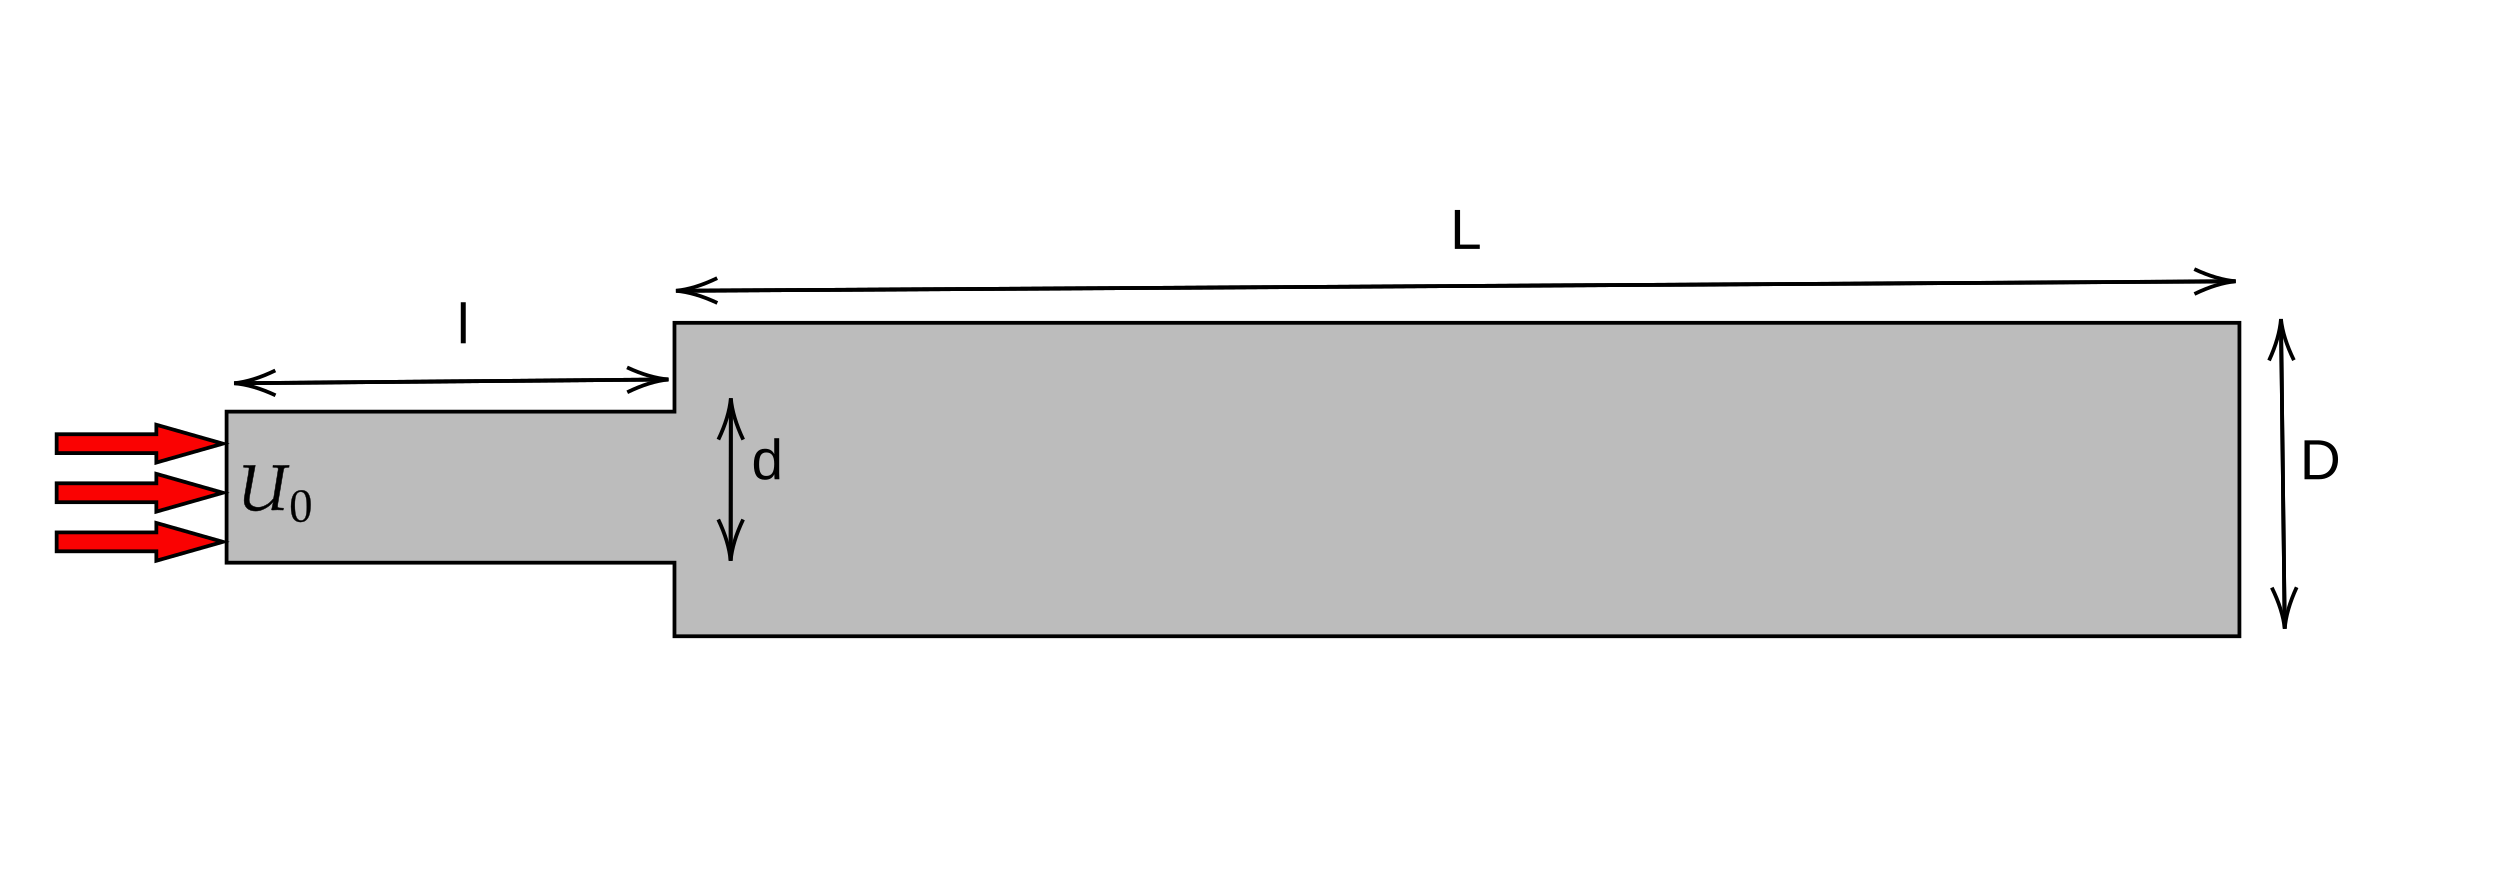
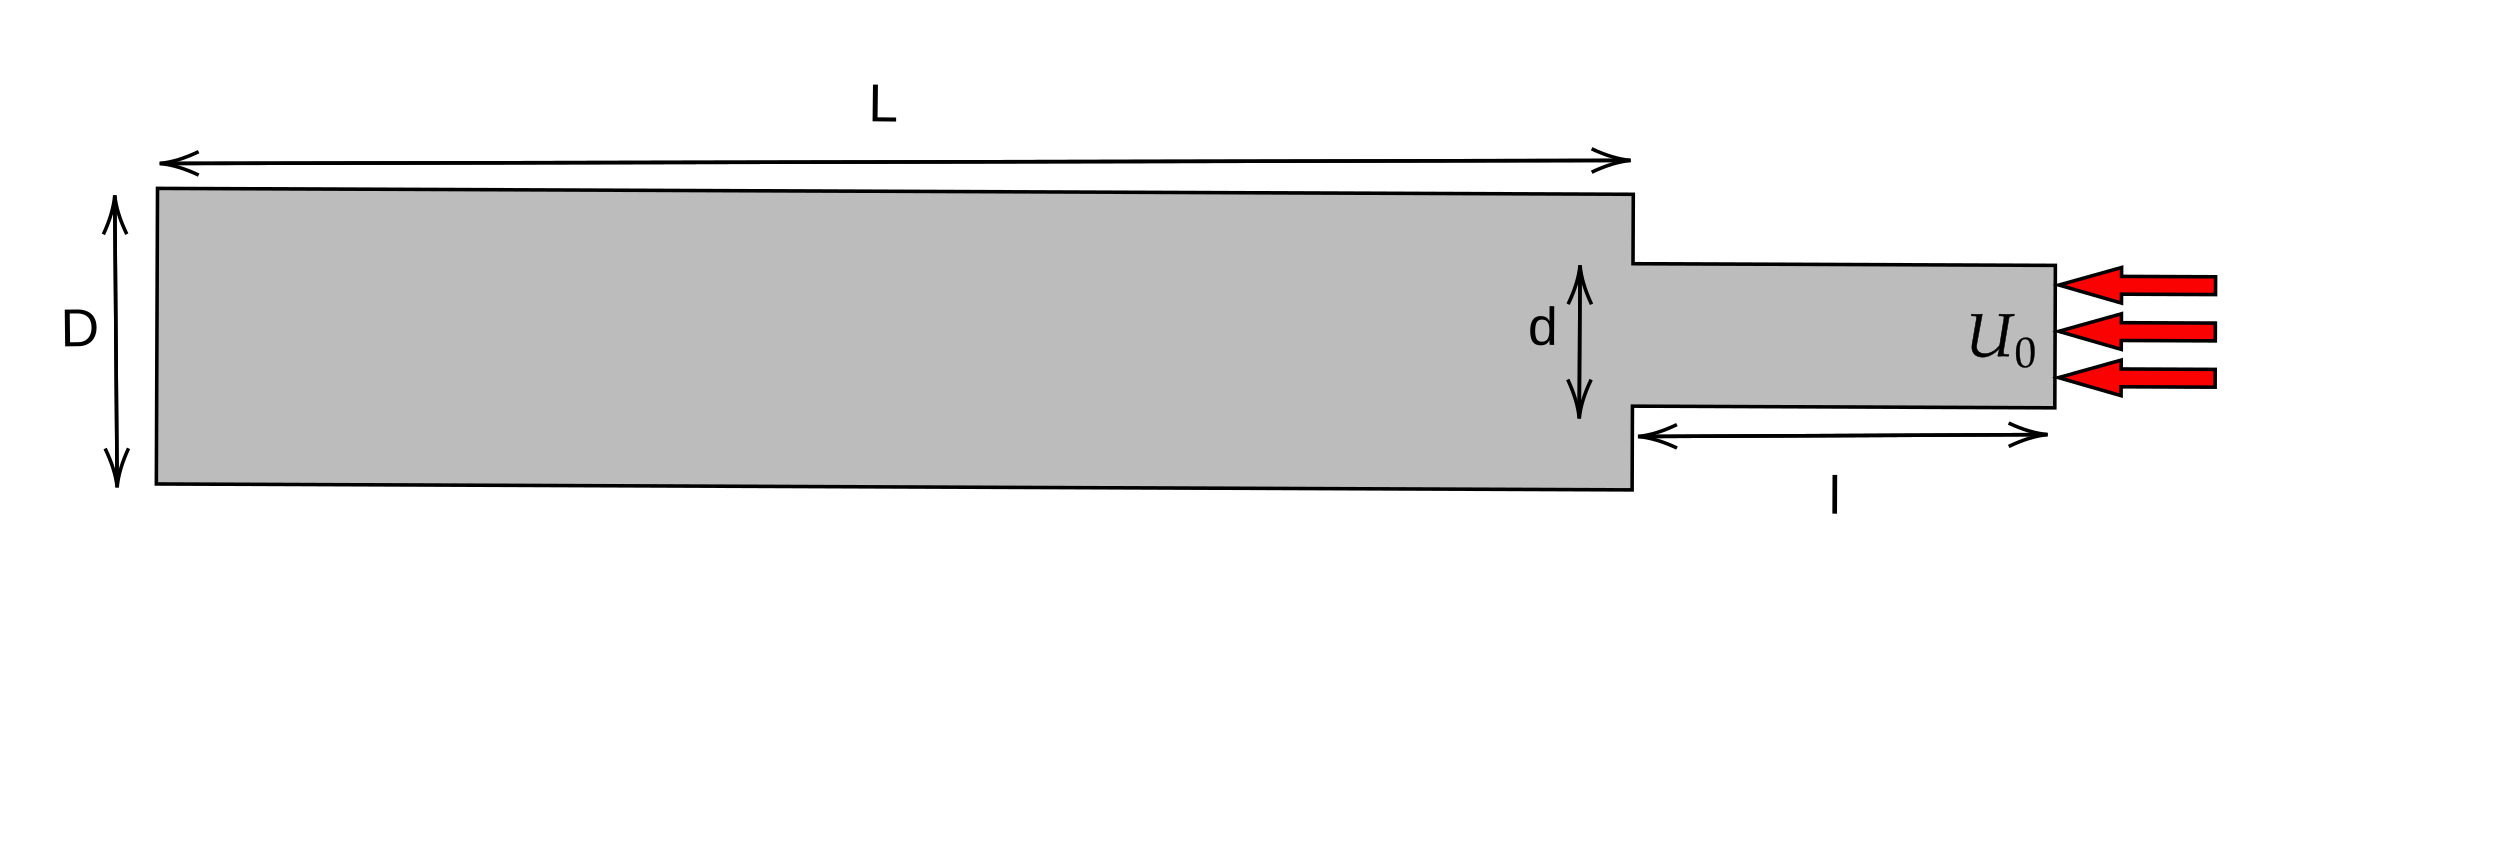
- <svg xmlns="http://www.w3.org/2000/svg" x="0" y="0" width="662" height="237" style="         width:662px;         height:237px;         background: #FFF;         fill: none; ">
+ <svg xmlns="http://www.w3.org/2000/svg" x="0" y="0" width="702" height="237" style="         width:702px;         height:237px;         background: #FFF;         fill: none; ">
  <svg />
-   <svg class="role-diagram-draw-area">
+   <svg class="role-diagram-draw-area" style="overflow: visible;">
    <g class="shapes-region" style="stroke: black; fill: none;">
      <g class="composite-shape">
-         <path class="real" d=" M593,85.48 L593,168.48 L178.6,168.48 L178.6,149 L60,149 L60,109 L178.6,109 L178.6,85.48 L593,85.48 Z" style="stroke-width: 1; stroke: rgb(0, 0, 0); fill: rgb(155, 155, 155); fill-opacity: 0.67;" />
+         <path class="real" d=" M43.9,135.9 L44.23,52.9 L458.63,54.56 L458.55,74.05 L577.15,74.52 L576.99,114.52 L458.39,114.05 L458.3,137.56 L43.9,135.9 Z" style="stroke-width: 1; stroke: rgb(0, 0, 0); fill: rgb(155, 155, 155); fill-opacity: 0.67;" />
      </g>
      <g class="composite-shape">
-         <path class="real" d=" M15,114.98 L41.4,114.98 L41.4,112.48 L59,117.48 L41.4,122.48 L41.4,119.98 L15,119.98 Z" style="stroke-width: 1; stroke: rgb(0, 0, 0); fill: rgb(250, 2, 2); fill-opacity: 1;" />
+         <path class="real" d=" M622.01,108.72 L595.61,108.61 L595.6,111.11 L578.02,106.04 L595.64,101.11 L595.63,103.61 L622.03,103.72 Z" style="stroke-width: 1; stroke: rgb(0, 0, 0); fill: rgb(250, 2, 2); fill-opacity: 1;" />
      </g>
      <g class="composite-shape">
-         <path class="real" d=" M15,127.98 L41.4,127.98 L41.4,125.48 L59,130.48 L41.4,135.48 L41.4,132.98 L15,132.98 Z" style="stroke-width: 1; stroke: rgb(0, 0, 0); fill: rgb(250, 2, 2); fill-opacity: 1;" />
+         <path class="real" d=" M622.06,95.72 L595.66,95.61 L595.65,98.11 L578.08,93.04 L595.7,88.11 L595.69,90.61 L622.08,90.72 Z" style="stroke-width: 1; stroke: rgb(0, 0, 0); fill: rgb(250, 2, 2); fill-opacity: 1;" />
      </g>
      <g class="composite-shape">
-         <path class="real" d=" M15,140.98 L41.4,140.98 L41.4,138.48 L59,143.48 L41.4,148.48 L41.4,145.98 L15,145.98 Z" style="stroke-width: 1; stroke: rgb(0, 0, 0); fill: rgb(250, 2, 2); fill-opacity: 1;" />
+         <path class="real" d=" M622.12,82.72 L595.72,82.61 L595.71,85.11 L578.13,80.04 L595.75,75.11 L595.74,77.61 L622.14,77.72 Z" style="stroke-width: 1; stroke: rgb(0, 0, 0); fill: rgb(250, 2, 2); fill-opacity: 1;" />
      </g>
      <g class="arrow-line">
-         <path class="connection real" stroke-dasharray="" d="  M179,77 L590,74.5" style="stroke: rgb(0, 0, 0); stroke-width: 1; fill: none; fill-opacity: 1;" />
-         <g stroke="#000" transform="matrix(-0.9999813,0.006108614,-0.006108614,-0.9999813,592,74.48438)" style="stroke: rgb(0, 0, 0); stroke-width: 1;">
+         <path class="connection real" stroke-dasharray="" d="  M457.86,45.04 L46.85,45.9" style="stroke: rgb(0, 0, 0); stroke-width: 1; fill: none; fill-opacity: 1;" />
+         <g stroke="#000" transform="matrix(0.9999978,-0.002094394,0.002094394,0.9999978,44.85465,45.90181)" style="stroke: rgb(0, 0, 0); stroke-width: 1;">
          <path d=" M10.93,-3.29 Q4.96,-0.45 0,0 Q4.96,0.45 10.93,3.29" />
        </g>
      </g>
      <g class="arrow-line">
-         <path class="connection real" stroke-dasharray="" d="  M592,74.48 L181,76.99" style="stroke: rgb(0, 0, 0); stroke-width: 1; fill: none; fill-opacity: 1;" />
-         <g stroke="#000" transform="matrix(0.9999813,-0.006108614,0.006108614,0.9999813,179,77)" style="stroke: rgb(0, 0, 0); stroke-width: 1;">
+         <path class="connection real" stroke-dasharray="" d="  M44.85,45.9 L455.86,45.05" style="stroke: rgb(0, 0, 0); stroke-width: 1; fill: none; fill-opacity: 1;" />
+         <g stroke="#000" transform="matrix(-0.9999978,0.002094394,-0.002094394,-0.9999978,457.8614,45.04409)" style="stroke: rgb(0, 0, 0); stroke-width: 1;">
          <path d=" M10.93,-3.29 Q4.96,-0.45 0,0 Q4.96,0.45 10.93,3.29" />
        </g>
      </g>
      <g class="arrow-line">
-         <path class="connection real" stroke-dasharray="" d="  M605,166.48 L604.02,86.48" style="stroke: rgb(0, 0, 0); stroke-width: 1; fill: none; fill-opacity: 1;" />
-         <g stroke="#000" transform="matrix(0.012217,0.9999254,-0.9999254,0.012217,604,84.48438)" style="stroke: rgb(0, 0, 0); stroke-width: 1;">
+         <path class="connection real" stroke-dasharray="" d="  M32.22,54.85 L32.88,134.85" style="stroke: rgb(0, 0, 0); stroke-width: 1; fill: none; fill-opacity: 1;" />
+         <g stroke="#000" transform="matrix(-0.008202955,-0.9999664,0.9999664,-0.008202955,32.89489,136.8537)" style="stroke: rgb(0, 0, 0); stroke-width: 1;">
          <path d=" M10.93,-3.29 Q4.96,-0.45 0,0 Q4.96,0.45 10.93,3.29" />
        </g>
      </g>
      <g class="arrow-line">
-         <path class="connection real" stroke-dasharray="" d="  M604,84.48 L604.98,164.48" style="stroke: rgb(0, 0, 0); stroke-width: 1; fill: none; fill-opacity: 1;" />
-         <g stroke="#000" transform="matrix(-0.012217,-0.9999254,0.9999254,-0.012217,605,166.4844)" style="stroke: rgb(0, 0, 0); stroke-width: 1;">
+         <path class="connection real" stroke-dasharray="" d="  M32.89,136.85 L32.24,56.85" style="stroke: rgb(0, 0, 0); stroke-width: 1; fill: none; fill-opacity: 1;" />
+         <g stroke="#000" transform="matrix(0.008202955,0.9999664,-0.9999664,0.008202955,32.22406,54.85037)" style="stroke: rgb(0, 0, 0); stroke-width: 1;">
          <path d=" M10.93,-3.29 Q4.96,-0.45 0,0 Q4.96,0.45 10.93,3.29" />
        </g>
      </g>
      <g class="arrow-line">
-         <path class="connection real" stroke-dasharray="" d="  M193.47,148.49 L193.52,107.48" style="stroke: rgb(0, 0, 0); stroke-width: 1; fill: none; fill-opacity: 1;" />
-         <g stroke="#000" transform="matrix(-0.00122173,0.9999993,-0.9999993,-0.00122173,193.5271,105.4786)" style="stroke: rgb(0, 0, 0); stroke-width: 1;">
+         <path class="connection real" stroke-dasharray="" d="  M443.68,74.5 L443.46,115.51" style="stroke: rgb(0, 0, 0); stroke-width: 1; fill: none; fill-opacity: 1;" />
+         <g stroke="#000" transform="matrix(0.005235964,-0.9999863,0.9999863,0.005235964,443.4487,117.5074)" style="stroke: rgb(0, 0, 0); stroke-width: 1;">
          <path d=" M10.93,-3.29 Q4.96,-0.45 0,0 Q4.96,0.45 10.93,3.29" />
        </g>
      </g>
      <g class="arrow-line">
-         <path class="connection real" stroke-dasharray="" d="  M193.53,105.48 L193.48,146.49" style="stroke: rgb(0, 0, 0); stroke-width: 1; fill: none; fill-opacity: 1;" />
-         <g stroke="#000" transform="matrix(0.00122173,-0.9999993,0.9999993,0.00122173,193.4729,148.4902)" style="stroke: rgb(0, 0, 0); stroke-width: 1;">
+         <path class="connection real" stroke-dasharray="" d="  M443.45,117.51 L443.67,76.5" style="stroke: rgb(0, 0, 0); stroke-width: 1; fill: none; fill-opacity: 1;" />
+         <g stroke="#000" transform="matrix(-0.005235964,0.9999863,-0.9999863,-0.005235964,443.6756,74.4964)" style="stroke: rgb(0, 0, 0); stroke-width: 1;">
          <path d=" M10.93,-3.29 Q4.96,-0.45 0,0 Q4.96,0.45 10.93,3.29" />
        </g>
      </g>
      <g class="arrow-line">
-         <path class="connection real" stroke-dasharray="" d="  M62,101.48 L175,100.5" style="stroke: rgb(0, 0, 0); stroke-width: 1; fill: none; fill-opacity: 1;" />
-         <g stroke="#000" transform="matrix(-0.9999619,0.008726535,-0.008726535,-0.9999619,177,100.4844)" style="stroke: rgb(0, 0, 0); stroke-width: 1;">
+         <path class="connection real" stroke-dasharray="" d="  M574.96,122.03 L461.96,122.56" style="stroke: rgb(0, 0, 0); stroke-width: 1; fill: none; fill-opacity: 1;" />
+         <g stroke="#000" transform="matrix(0.9999889,-0.004712372,0.004712372,0.9999889,459.9557,122.5679)" style="stroke: rgb(0, 0, 0); stroke-width: 1;">
          <path d=" M10.93,-3.29 Q4.96,-0.45 0,0 Q4.96,0.45 10.93,3.29" />
        </g>
      </g>
      <g class="arrow-line">
-         <path class="connection real" stroke-dasharray="" d="  M177,100.48 L64,101.47" style="stroke: rgb(0, 0, 0); stroke-width: 1; fill: none; fill-opacity: 1;" />
-         <g stroke="#000" transform="matrix(0.9999619,-0.008726535,0.008726535,0.9999619,62,101.4844)" style="stroke: rgb(0, 0, 0); stroke-width: 1;">
+         <path class="connection real" stroke-dasharray="" d="  M459.96,122.57 L572.96,122.04" style="stroke: rgb(0, 0, 0); stroke-width: 1; fill: none; fill-opacity: 1;" />
+         <g stroke="#000" transform="matrix(-0.9999889,0.004712372,-0.004712372,-0.9999889,574.9588,122.0296)" style="stroke: rgb(0, 0, 0); stroke-width: 1;">
          <path d=" M10.93,-3.29 Q4.96,-0.45 0,0 Q4.96,0.45 10.93,3.29" />
        </g>
      </g>
      <g />
    </g>
    <g />
    <g />
    <g />
  </svg>
-   <svg width="660" height="235" style="width:660px;height:235px;font-family:Asana-Math, Asana;background:#FFF;">
-     <g>
+   <svg width="700" height="235" style="width:700px;height:235px;font-family:Asana-Math, Asana;background:#FFF;">
+     <g transform="matrix(1,0.0001745329,-0.0001745329,1,0.01644466,-0.09815425)">
      <g>
        <g>
-           <g transform="matrix(1,0,0,1,715.7812,27.80469)">
-             <path transform="matrix(0.017,0,0,-0.017,0,0)" d="M263 689C108 689 29 566 29 324C29 207 50 106 85 57C120 8 176 -20 238 -20C389 -20 465 110 465 366C465 585 400 689 263 689ZM245 654C342 654 381 556 381 316C381 103 343 15 251 15C154 15 113 116 113 360C113 571 150 654 245 654Z" stroke="rgb(0,0,0)" stroke-opacity="1" stroke-width="8" fill="rgb(0,0,0)" fill-opacity="1" />
-           </g>
-         </g>
-       </g>
-     </g>
-     <g>
-       <g>
-         <g>
-           <g transform="matrix(1,0,0,1,695.7812,77.80469)">
-             <path transform="matrix(0.017,0,0,-0.017,0,0)" d="M263 689C108 689 29 566 29 324C29 207 50 106 85 57C120 8 176 -20 238 -20C389 -20 465 110 465 366C465 585 400 689 263 689ZM245 654C342 654 381 556 381 316C381 103 343 15 251 15C154 15 113 116 113 360C113 571 150 654 245 654Z" stroke="rgb(0,0,0)" stroke-opacity="1" stroke-width="8" fill="rgb(0,0,0)" fill-opacity="1" />
-           </g>
-         </g>
-       </g>
-     </g>
-     <g>
-       <g>
-         <g>
-           <g transform="matrix(1,0,0,1,63,135)">
+           <g transform="matrix(1,0,0,1,552.0469,99.97656)">
            <path transform="matrix(0.017,0,0,-0.017,0,0)" d="M795 664L798 692L782 692L691 689C676 689 655 689 611 690L548 692L545 664L593 662C617 661 628 653 628 634C628 629 628 626 627 622L556 177C508 119 478 93 427 68C389 48 352 39 314 39C229 39 175 84 175 154C175 171 177 187 182 215L270 692L239 691C212 690 192 689 181 689C171 689 151 690 123 691L91 692L88 664L140 662C166 661 174 656 174 639C174 630 171 602 167 581L103 206C99 185 97 160 97 144C97 43 164 -19 276 -19C320 -19 361 -9 409 15C468 44 500 69 552 129C544 83 538 57 525 2L530 -3L552 -3L614 0C618 0 640 -1 672 -2L704 -3L709 25L649 29C626 31 617 37 617 50C617 65 618 70 623 106L708 613C714 651 721 657 759 661Z" stroke="rgb(0,0,0)" stroke-opacity="1" stroke-width="8" fill="rgb(0,0,0)" fill-opacity="1" />
          </g>
        </g>
        <g>
          <g>
            <g>
              <g>
-                 <g transform="matrix(1,0,0,1,76.71875,138.0094)">
+                 <g transform="matrix(1,0,0,1,565.7656,102.9859)">
                  <path transform="matrix(0.0119,0,0,-0.0119,0,0)" d="M263 689C108 689 29 566 29 324C29 207 50 106 85 57C120 8 176 -20 238 -20C389 -20 465 110 465 366C465 585 400 689 263 689ZM245 654C342 654 381 556 381 316C381 103 343 15 251 15C154 15 113 116 113 360C113 571 150 654 245 654Z" stroke="rgb(0,0,0)" stroke-opacity="1" stroke-width="8" fill="rgb(0,0,0)" fill-opacity="1" />
                </g>
              </g>
            </g>
          </g>
        </g>
      </g>
    </g>
-     <g>
+     <g transform="matrix(0.9999316,0.01169344,-0.01169344,0.9999316,0.399197,-2.899748)">
      <g>
        <g>
-           <text x="384" y="56" style="white-space:pre;stroke:none;fill:rgb(0,0,0);fill-opacity:1;font-size:15px;font-family:Arial, Helvetica, sans-serif;font-weight:400;font-style:normal;dominant-baseline:text-before-edge;text-decoration:none solid rgb(0, 0, 0);">L</text>
+           <text x="243.797" y="24.188" style="white-space:pre;stroke:none;fill:rgb(0,0,0);fill-opacity:1;font-size:15px;font-family:Arial, Helvetica, sans-serif;font-weight:400;font-style:normal;dominant-baseline:text-before-edge;text-decoration:none solid rgb(0, 0, 0);">L</text>
        </g>
      </g>
    </g>
-     <g>
+     <g transform="matrix(-0.9999919,-0.004014246,0.004014246,-0.9999919,1024.486,271.5563)">
      <g>
        <g>
-           <text x="121" y="81" style="white-space:pre;stroke:none;fill:rgb(0,0,0);fill-opacity:1;font-size:15px;font-family:Arial, Helvetica, sans-serif;font-weight:400;font-style:normal;dominant-baseline:text-before-edge;text-decoration:none solid rgb(0, 0, 0);">l</text>
+           <text x="508.141" y="126.25" style="white-space:pre;stroke:none;fill:rgb(0,0,0);fill-opacity:1;font-size:15px;font-family:Arial, Helvetica, sans-serif;font-weight:400;font-style:normal;dominant-baseline:text-before-edge;text-decoration:none solid rgb(0, 0, 0);">l</text>
        </g>
      </g>
    </g>
-     <g>
+     <g transform="matrix(0.9999813,0.006108614,-0.006108614,0.9999813,0.5909821,-2.645827)">
      <g>
        <g>
-           <text x="199" y="117" style="white-space:pre;stroke:none;fill:rgb(0,0,0);fill-opacity:1;font-size:15px;font-family:Arial, Helvetica, sans-serif;font-weight:400;font-style:normal;dominant-baseline:text-before-edge;text-decoration:none solid rgb(0, 0, 0);">d</text>
+           <text x="429.047" y="86.922" style="white-space:pre;stroke:none;fill:rgb(0,0,0);fill-opacity:1;font-size:15px;font-family:Arial, Helvetica, sans-serif;font-weight:400;font-style:normal;dominant-baseline:text-before-edge;text-decoration:none solid rgb(0, 0, 0);">d</text>
        </g>
      </g>
    </g>
-     <g>
+     <g transform="matrix(0.9999337,-0.01151892,0.01151892,0.9999337,-1.101986,0.2651713)">
      <g>
        <g>
-           <text x="609" y="117" style="white-space:pre;stroke:none;fill:rgb(0,0,0);fill-opacity:1;font-size:15px;font-family:Arial, Helvetica, sans-serif;font-weight:400;font-style:normal;dominant-baseline:text-before-edge;text-decoration:none solid rgb(0, 0, 0);">D</text>
+           <text x="17.047" y="87.297" style="white-space:pre;stroke:none;fill:rgb(0,0,0);fill-opacity:1;font-size:15px;font-family:Arial, Helvetica, sans-serif;font-weight:400;font-style:normal;dominant-baseline:text-before-edge;text-decoration:none solid rgb(0, 0, 0);">D</text>
        </g>
      </g>
    </g>
  </svg>
</svg>
